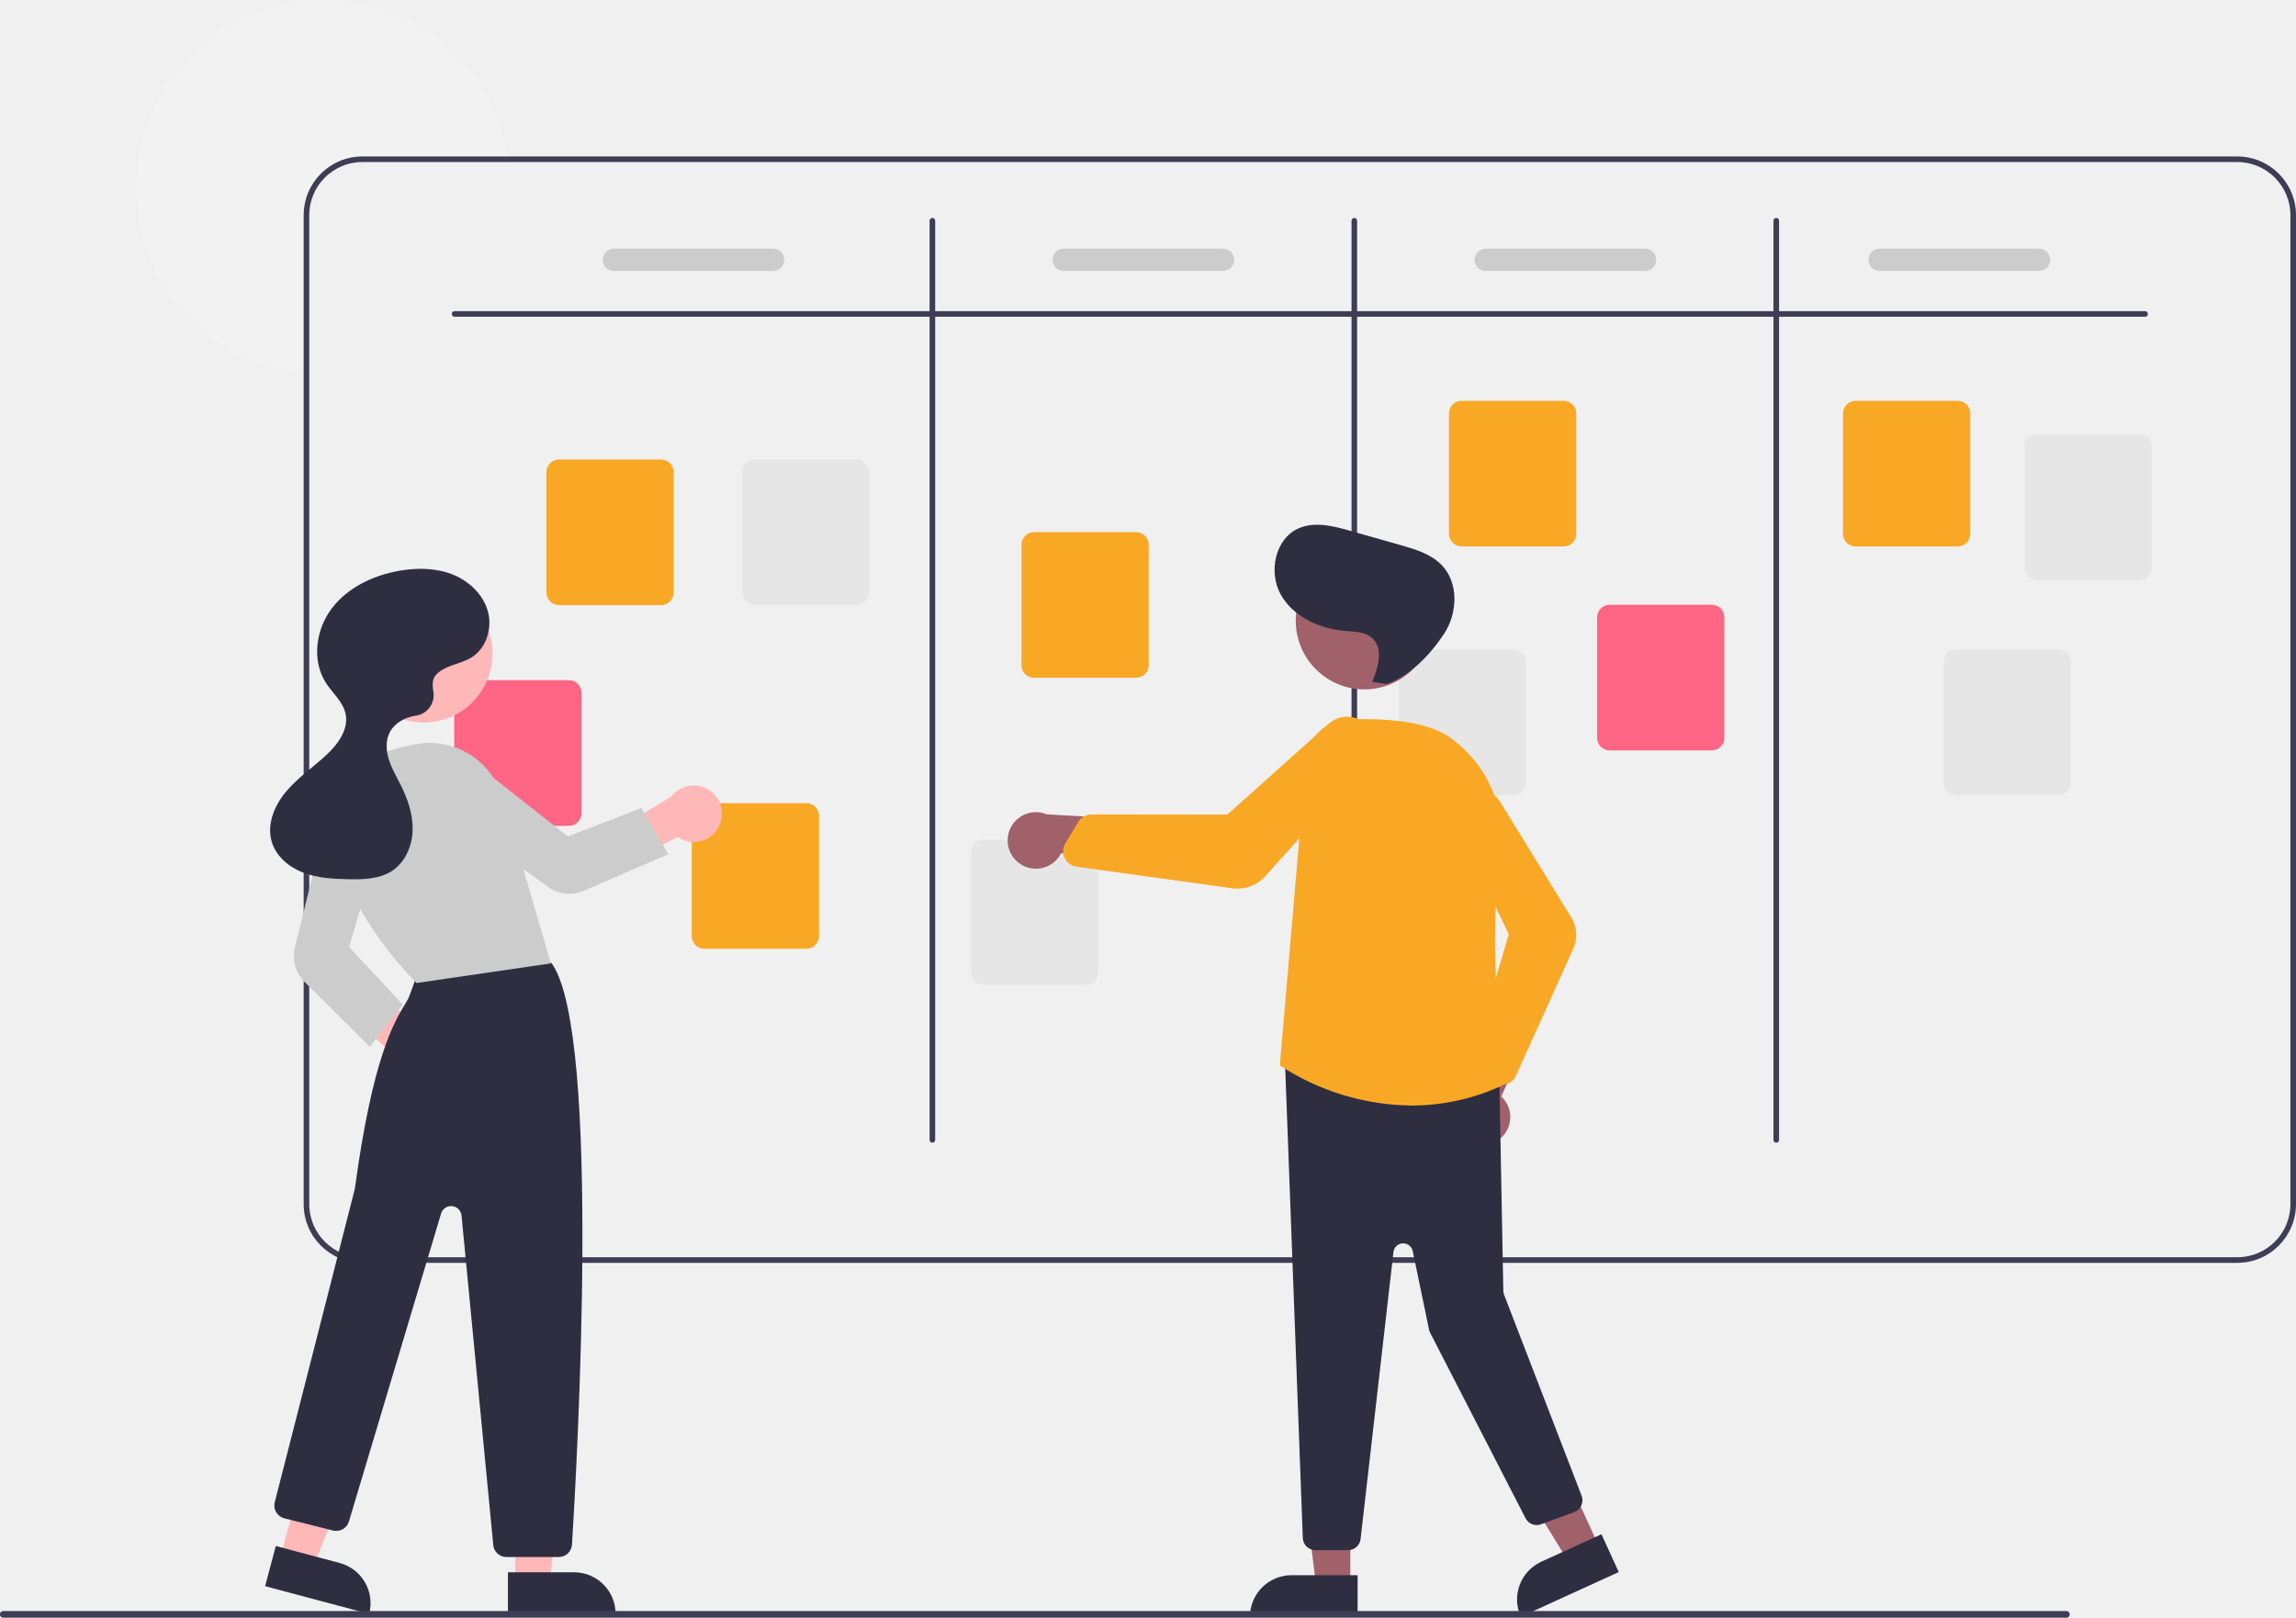
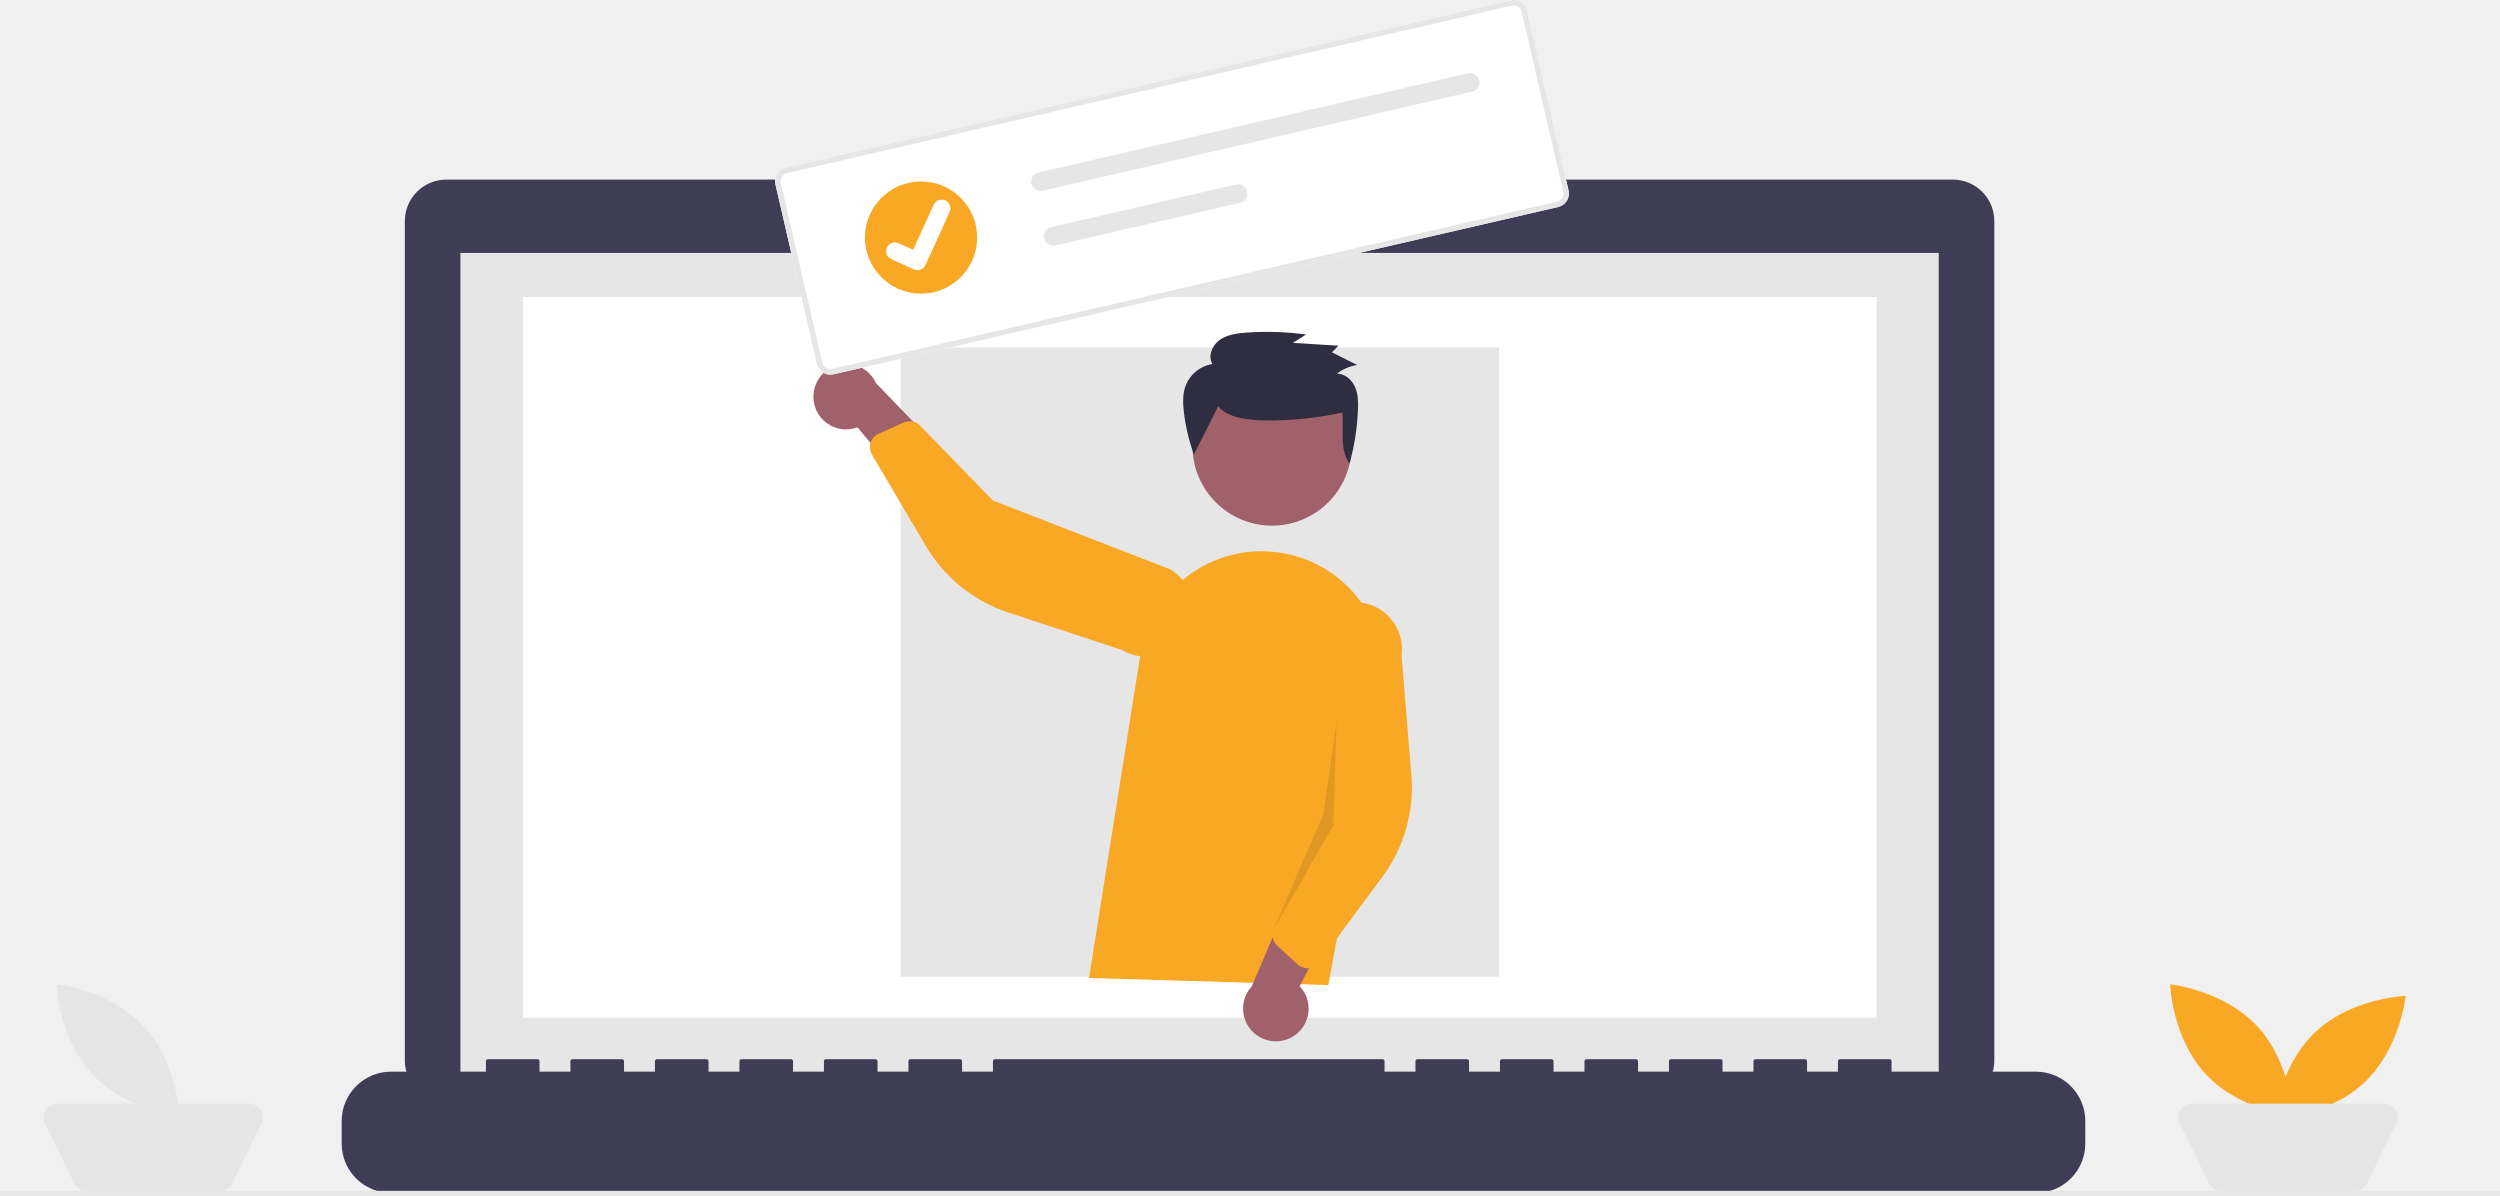
- <svg xmlns="http://www.w3.org/2000/svg" data-name="Layer 1" width="821.676" height="579.01" viewBox="0 0 821.676 579.01">
-   <path d="M371.238,218.495h-52.4a19.017,19.017,0,0,0-19,19v56.81c-.67-.04-1.34-.1-2-.18a66.999,66.999,0,1,1,73.1-77.63C371.048,217.155,371.148,217.825,371.238,218.495Z" transform="translate(-189.1619 -160.4952)" fill="#f2f2f2" />
-   <path d="M989.838,216.495h-671a21.023,21.023,0,0,0-21,21v354a21.023,21.023,0,0,0,21,21h671a21.023,21.023,0,0,0,21-21v-354A21.023,21.023,0,0,0,989.838,216.495Zm19,375a19.017,19.017,0,0,1-19,19h-671a19.017,19.017,0,0,1-19-19v-354a19.017,19.017,0,0,1,19-19h671a19.017,19.017,0,0,1,19,19Z" transform="translate(-189.1619 -160.4952)" fill="#3f3d56" />
-   <path d="M956.838,273.865h-605a1,1,0,0,1,0-2h605a1,1,0,0,1,0,2Z" transform="translate(-189.1619 -160.4952)" fill="#3f3d56" />
-   <path d="M522.838,569.495a1,1,0,0,1-1-1v-329a1,1,0,1,1,2,0v329A1,1,0,0,1,522.838,569.495Z" transform="translate(-189.1619 -160.4952)" fill="#3f3d56" />
-   <path d="M673.838,569.495a1,1,0,0,1-1-1v-329a1,1,0,1,1,2,0v329A1,1,0,0,1,673.838,569.495Z" transform="translate(-189.1619 -160.4952)" fill="#3f3d56" />
-   <path d="M824.838,569.495a1,1,0,0,1-1-1v-329a1,1,0,1,1,2,0v329A1,1,0,0,1,824.838,569.495Z" transform="translate(-189.1619 -160.4952)" fill="#3f3d56" />
-   <path d="M425.754,377.083h-36.54a4.505,4.505,0,0,1-4.5-4.5V329.463a4.505,4.505,0,0,1,4.5-4.5h36.54a4.505,4.505,0,0,1,4.5,4.5v43.12A4.505,4.505,0,0,1,425.754,377.083Z" transform="translate(-189.1619 -160.4952)" fill="#f9a826" />
-   <path d="M477.754,500.083h-36.54a4.505,4.505,0,0,1-4.5-4.5V452.463a4.505,4.505,0,0,1,4.5-4.5h36.54a4.505,4.505,0,0,1,4.5,4.5v43.12A4.505,4.505,0,0,1,477.754,500.083Z" transform="translate(-189.1619 -160.4952)" fill="#f9a826" />
-   <path d="M595.754,403.083h-36.54a4.505,4.505,0,0,1-4.5-4.5V355.463a4.505,4.505,0,0,1,4.5-4.5h36.54a4.505,4.505,0,0,1,4.5,4.5v43.12A4.505,4.505,0,0,1,595.754,403.083Z" transform="translate(-189.1619 -160.4952)" fill="#f9a826" />
-   <path d="M748.754,356.083h-36.54a4.505,4.505,0,0,1-4.5-4.5V308.463a4.505,4.505,0,0,1,4.5-4.5h36.54a4.505,4.505,0,0,1,4.5,4.5v43.12A4.505,4.505,0,0,1,748.754,356.083Z" transform="translate(-189.1619 -160.4952)" fill="#f9a826" />
-   <path d="M889.754,356.083h-36.54a4.505,4.505,0,0,1-4.5-4.5V308.463a4.505,4.505,0,0,1,4.5-4.5h36.54a4.505,4.505,0,0,1,4.5,4.5v43.12A4.505,4.505,0,0,1,889.754,356.083Z" transform="translate(-189.1619 -160.4952)" fill="#f9a826" />
-   <path d="M954.754,368.083h-36.54a4.505,4.505,0,0,1-4.5-4.5V320.463a4.505,4.505,0,0,1,4.5-4.5h36.54a4.505,4.505,0,0,1,4.5,4.5v43.12A4.505,4.505,0,0,1,954.754,368.083Z" transform="translate(-189.1619 -160.4952)" fill="#e6e6e6" />
-   <path d="M925.754,445.083h-36.54a4.505,4.505,0,0,1-4.5-4.5V397.463a4.505,4.505,0,0,1,4.5-4.5h36.54a4.505,4.505,0,0,1,4.5,4.5v43.12A4.505,4.505,0,0,1,925.754,445.083Z" transform="translate(-189.1619 -160.4952)" fill="#e6e6e6" />
-   <path d="M801.754,429.083h-36.54a4.505,4.505,0,0,1-4.5-4.5V381.463a4.505,4.505,0,0,1,4.5-4.5h36.54a4.505,4.505,0,0,1,4.5,4.5v43.12A4.505,4.505,0,0,1,801.754,429.083Z" transform="translate(-189.1619 -160.4952)" fill="#ff6584" />
-   <path d="M730.754,445.083h-36.54a4.505,4.505,0,0,1-4.5-4.5V397.463a4.505,4.505,0,0,1,4.5-4.5h36.54a4.505,4.505,0,0,1,4.5,4.5v43.12A4.505,4.505,0,0,1,730.754,445.083Z" transform="translate(-189.1619 -160.4952)" fill="#e6e6e6" />
-   <path d="M577.754,513.083h-36.54a4.505,4.505,0,0,1-4.5-4.5V465.463a4.505,4.505,0,0,1,4.5-4.5h36.54a4.505,4.505,0,0,1,4.5,4.5v43.12A4.505,4.505,0,0,1,577.754,513.083Z" transform="translate(-189.1619 -160.4952)" fill="#e6e6e6" />
-   <path d="M392.754,456.083h-36.54a4.505,4.505,0,0,1-4.5-4.5V408.463a4.505,4.505,0,0,1,4.5-4.5h36.54a4.505,4.505,0,0,1,4.5,4.5v43.12A4.505,4.505,0,0,1,392.754,456.083Z" transform="translate(-189.1619 -160.4952)" fill="#ff6584" />
-   <path d="M495.754,377.083h-36.54a4.505,4.505,0,0,1-4.5-4.5V329.463a4.505,4.505,0,0,1,4.5-4.5h36.54a4.505,4.505,0,0,1,4.5,4.5v43.12A4.505,4.505,0,0,1,495.754,377.083Z" transform="translate(-189.1619 -160.4952)" fill="#e6e6e6" />
-   <path d="M465.838,257.495h-57a4,4,0,0,1,0-8h57a4,4,0,0,1,0,8Z" transform="translate(-189.1619 -160.4952)" fill="#ccc" />
-   <path d="M626.838,257.495h-57a4,4,0,0,1,0-8h57a4,4,0,0,1,0,8Z" transform="translate(-189.1619 -160.4952)" fill="#ccc" />
-   <path d="M777.838,257.495h-57a4,4,0,0,1,0-8h57a4,4,0,0,1,0,8Z" transform="translate(-189.1619 -160.4952)" fill="#ccc" />
-   <path d="M918.838,257.495h-57a4,4,0,0,1,0-8h57a4,4,0,0,1,0,8Z" transform="translate(-189.1619 -160.4952)" fill="#ccc" />
-   <path d="M338.171,550.387A10.056,10.056,0,0,1,329.471,537.656L303.838,513.795l13.553-3.438,25.206,20.444a10.11,10.11,0,0,1-4.426,19.586Z" transform="translate(-189.1619 -160.4952)" fill="#ffb8b8" />
-   <polygon points="184.404 566.253 196.664 566.253 202.496 518.965 184.402 518.965 184.404 566.253" fill="#ffb8b8" />
-   <path d="M370.939,723.245h38.531a0,0,0,0,1,0,0v14.887a0,0,0,0,1,0,0H385.826a14.887,14.887,0,0,1-14.887-14.887v0A0,0,0,0,1,370.939,723.245Z" transform="translate(591.28 1300.863) rotate(179.9974)" fill="#2f2e41" />
-   <polygon points="100.345 557.401 112.193 560.555 129.994 516.359 112.509 511.705 100.345 557.401" fill="#ffb8b8" />
-   <path d="M285.307,718.541h38.531a0,0,0,0,1,0,0v14.887a0,0,0,0,1,0,0H300.194a14.887,14.887,0,0,1-14.887-14.887v0A0,0,0,0,1,285.307,718.541Z" transform="matrix(-0.96635, -0.25722, 0.25722, -0.96635, 222.9961, 1345.388)" fill="#2f2e41" />
-   <path d="M389.123,717.795H370.416a4.73,4.73,0,0,1-4.726-4.293L354.333,595.57a3.748,3.748,0,0,0-7.321-.715L314.039,705.055a4.742,4.742,0,0,1-5.7,3.246l-17.403-4.352a4.747,4.747,0,0,1-3.447-5.787c.284-1.11,28.411-111.028,28.656-112.158,6.373-46.968,13.997-59.554,18.093-66.314.339-.56.651-1.074.931-1.561.351-.608,2.512-6.645,3.884-10.564a4.79,4.79,0,0,1,2.435-2.978c17.211-8.802,37.347-2.709,43.109-.632a4.682,4.682,0,0,1,2.338,1.815c17.285,26.071,8.802,177.491,6.926,207.581A4.751,4.751,0,0,1,389.123,717.795Z" transform="translate(-189.1619 -160.4952)" fill="#2f2e41" />
-   <circle cx="151.684" cy="234.024" r="24.561" fill="#ffb8b8" />
-   <path d="M338.244,512.333l-.177-.171c-.331-.32-33.056-32.38-28.821-62.024,1.811-12.68,12.07-20.781,29.668-23.431a27.135,27.135,0,0,1,30,19.121l17.4,59.484Z" transform="translate(-189.1619 -160.4952)" fill="#ccc" />
-   <path d="M321.495,535.136l-23.318-23.171a13.137,13.137,0,0,1-3.48-12.392l11.289-45.919A10.354,10.354,0,0,1,319.165,446.254a10.411,10.411,0,0,1,6.809,12.794L314.09,499.444l19.218,20.637Z" transform="translate(-189.1619 -160.4952)" fill="#ccc" />
-   <path d="M446.566,456.058a10.056,10.056,0,0,1-14.884,4.029L400.553,476.221l1.376-13.706,27.597-17.079a10.11,10.11,0,0,1,17.04,10.621Z" transform="translate(-189.1619 -160.4952)" fill="#ffb8b8" />
-   <path d="M428.283,466.26l-30.346,13.114a12.809,12.809,0,0,1-12.477-1.338l-38.589-27.649A10.355,10.355,0,0,1,344.897,435.4a10.41,10.41,0,0,1,14.409-1.568l33.088,26.042,26.3-10.175Z" transform="translate(-189.1619 -160.4952)" fill="#ccc" />
-   <path d="M344.918,402.39c3.03-3.796,8.691-4.001,12.853-6.505,5.452-3.28,7.706-10.611,5.949-16.726s-6.938-10.881-12.878-13.16-12.549-2.307-18.816-1.206c-9.33,1.64-18.516,5.995-24.207,13.569s-7.139,18.666-1.981,26.612c2.37,3.652,6.029,6.667,6.975,10.917,1.242,5.58-2.671,10.961-6.864,14.846-4.777,4.426-10.257,8.133-14.442,13.123s-6.976,11.806-5.066,18.032c1.6,5.216,6.256,9.059,11.361,10.984s10.666,2.203,16.121,2.309c5.297.104,10.924-.025,15.386-2.881,4.777-3.058,7.328-8.858,7.516-14.527s-1.706-11.223-4.245-16.294c-1.513-3.023-3.273-5.953-4.278-9.18s-1.18-6.89.431-9.863c1.693-3.125,5.117-5.009,8.604-5.694.181-.036.373-.067.573-.096a7.398,7.398,0,0,0,6.333-8.628C343.847,405.808,343.881,403.689,344.918,402.39Z" transform="translate(-189.1619 -160.4952)" fill="#2f2e41" />
-   <polygon points="483.229 567.3 470.969 567.3 465.137 520.012 483.231 520.013 483.229 567.3" fill="#a0616a" />
-   <path d="M462.212,563.797h23.644a0,0,0,0,1,0,0v14.887a0,0,0,0,1,0,0H447.325a0,0,0,0,1,0,0v0A14.887,14.887,0,0,1,462.212,563.797Z" fill="#2f2e41" />
-   <polygon points="572.184 553.413 561.033 558.506 536.079 517.917 552.538 510.399 572.184 553.413" fill="#a0616a" />
-   <path d="M743.47,716.962h23.644a0,0,0,0,1,0,0v14.887a0,0,0,0,1,0,0H728.583a0,0,0,0,1,0,0v0A14.887,14.887,0,0,1,743.47,716.962Z" transform="translate(-422.5278 215.6884) rotate(-24.54855)" fill="#2f2e41" />
-   <path d="M725.643,568.352a10.056,10.056,0,0,0,.801-15.399l14.412-32.7-18.309,3.103-10.879,30.577a10.11,10.11,0,0,0,13.975,14.419Z" transform="translate(-189.1619 -160.4952)" fill="#a0616a" />
-   <path d="M671.609,715.327H659.897a4.517,4.517,0,0,1-4.488-4.174l-6.387-170.559a4.5,4.5,0,0,1,4.925-4.805l67.735,7.193a4.501,4.501,0,0,1,4.062,4.394l1.419,75.235a3.492,3.492,0,0,0,.234,1.193l27.785,72.053a4.499,4.499,0,0,1-2.643,5.841l-11.868,4.373a4.501,4.501,0,0,1-5.557-2.164l-34.133-66.369a4.475,4.475,0,0,1-.404-1.143l-5.831-28.094a3.5,3.5,0,0,0-6.904.312L676.08,711.338A4.499,4.499,0,0,1,671.609,715.327Z" transform="translate(-189.1619 -160.4952)" fill="#2f2e41" />
-   <circle cx="488.279" cy="222.178" r="24.561" fill="#a0616a" />
-   <path d="M694.285,556.19a87.664,87.664,0,0,1-46.873-14.198l-.239-.165.025-.29,9.395-109.416a15.421,15.421,0,0,1,14.599-14.062c12.176-.56,28.531.146,37.286,6.667,13.231,9.854,19.608,24.694,17.496,40.712-4.38,33.219.582,78.029,1.162,83.029l.042.36-.33.151A77.266,77.266,0,0,1,694.285,556.19Z" transform="translate(-189.1619 -160.4952)" fill="#f9a826" />
-   <path d="M727.022,548.653a5.007,5.007,0,0,1-3.681-1.622l-5.373-5.861a5.026,5.026,0,0,1-1.109-4.795l12.251-41.464-18.64-39.144a8.832,8.832,0,0,1-.604-5.879,8.809,8.809,0,0,1,16.313-2.084l25.295,41.042a11.951,11.951,0,0,1,.72,11.198l-20.61,45.665a4.988,4.988,0,0,1-3.766,2.88A5.054,5.054,0,0,1,727.022,548.653Z" transform="translate(-189.1619 -160.4952)" fill="#f9a826" />
-   <path d="M553.9,469.448a10.056,10.056,0,0,0,14.999-3.578l35.438,4.596L596.192,453.778l-32.404-1.806a10.11,10.11,0,0,0-9.888,17.476Z" transform="translate(-189.1619 -160.4952)" fill="#a0616a" />
-   <path d="M632.011,478.562a13.425,13.425,0,0,1-1.845-.127l-55.751-7.732a5.541,5.541,0,0,1-4.251-3.111,5.657,5.657,0,0,1-.318-.829h-0a5.564,5.564,0,0,1,.575-4.432l4.614-7.649a5.584,5.584,0,0,1,4.756-2.686h.008l48.596.056,36.294-32.517a9.868,9.868,0,0,1,6.107-2.5,9.835,9.835,0,0,1,7.373,16.815L641.953,474.128A13.364,13.364,0,0,1,632.011,478.562Z" transform="translate(-189.1619 -160.4952)" fill="#f9a826" />
-   <path d="M680.234,404.523c2.244-5.195,4.144-12.113-.161-15.785-2.497-2.13-6.094-2.135-9.365-2.4-9.217-.747-18.706-4.988-23.211-13.064s-1.989-20.084,6.51-23.728c5.729-2.456,12.297-.783,18.294.918l18.006,5.106c5.35,1.517,10.967,3.19,14.819,7.201,6.143,6.397,5.684,17.212.805,24.618s-12.226,15.131-20.638,17.943Z" transform="translate(-189.1619 -160.4952)" fill="#2f2e41" />
-   <path d="M928.647,739.505h-738.294a1.191,1.191,0,1,1,0-2.381h738.294a1.191,1.191,0,1,1,0,2.381Z" transform="translate(-189.1619 -160.4952)" fill="#3f3d56" />
+ <svg xmlns="http://www.w3.org/2000/svg" data-name="Layer 1" width="1061" height="507.397" viewBox="0 0 1061 507.397">
+   <path id="f8c762bc-b7e7-4c8e-b73e-f411c620c2bd-331" data-name="Path 765" d="M898.293,272.533H638.123v-5.362H520.152v5.362H258.91a17.6,17.6,0,0,0-17.6,17.6h0v356.25a17.6,17.6,0,0,0,17.6,17.6H898.293a17.6,17.6,0,0,0,17.6-17.6v-356.252A17.6,17.6,0,0,0,898.293,272.533Z" transform="translate(-69.5 -196.3014)" fill="#3f3d56" />
+   <rect id="febd0196-f53d-4e2b-8506-d3dc9ab4b723" data-name="Rectangle 125" x="195.406" y="107.332" width="627.391" height="353.913" fill="#e6e6e6" />
+   <rect id="a687e43e-dc25-402c-aff7-aaf80cd82cec" data-name="Rectangle 130" x="222.013" y="126.048" width="574.391" height="305.913" fill="#fff" />
+   <circle id="fb392c0f-c18b-4dca-9f8d-a13ba02e8cd8" data-name="Ellipse 120" cx="508.565" cy="91.246" r="6.435" fill="#f9a826" />
+   <path id="a3b325e1-b438-4eea-a78d-99975bd1014d-332" data-name="Path 766" d="M933.507,651.112H872.278v-4.412a.875.875,0,0,0-.875-.875H850.41a.875.875,0,0,0-.875.875h0v4.412h-13.12v-4.412a.875.875,0,0,0-.875-.875H814.547a.875.875,0,0,0-.875.875h0v4.412h-13.12v-4.412a.875.875,0,0,0-.875-.875H778.684a.875.875,0,0,0-.875.875h0v4.412h-13.12v-4.412a.875.875,0,0,0-.875-.875H742.822a.875.875,0,0,0-.875.875h0v4.412H728.826v-4.412a.875.875,0,0,0-.875-.875H706.959a.875.875,0,0,0-.875.875h0v4.412H692.963v-4.412a.875.875,0,0,0-.875-.875H671.1a.875.875,0,0,0-.875.875h0v4.412H657.1v-4.412a.875.875,0,0,0-.875-.875H491.781a.875.875,0,0,0-.875.875h0v4.412h-13.12v-4.412a.875.875,0,0,0-.875-.875H455.918a.875.875,0,0,0-.875.875h0v4.412h-13.12v-4.412a.875.875,0,0,0-.875-.875H420.056a.875.875,0,0,0-.875.875h0v4.412H406.06v-4.412a.875.875,0,0,0-.875-.875H384.193a.875.875,0,0,0-.875.875h0v4.412H370.2v-4.412a.875.875,0,0,0-.875-.875H348.33a.875.875,0,0,0-.875.875h0v4.412h-13.12v-4.412a.875.875,0,0,0-.875-.875H312.467a.875.875,0,0,0-.875.875h0v4.412h-13.12v-4.412a.875.875,0,0,0-.875-.875H276.6a.875.875,0,0,0-.875.875h0v4.412H235.493a20.993,20.993,0,0,0-20.993,20.993v9.492a20.993,20.993,0,0,0,20.993,20.993H933.507a20.993,20.993,0,0,0,20.993-20.992v-9.492a20.993,20.993,0,0,0-20.993-20.993Z" transform="translate(-69.5 -196.3014)" fill="#3f3d56" />
+   <rect id="e8772b6c-5a9b-4fa1-81c9-662ac65893c6" data-name="Rectangle 126" x="382.209" y="147.504" width="254" height="267" fill="#e6e6e6" />
+   <rect id="a87049f2-d9c9-408d-98dd-ac42069ee321" data-name="Rectangle 128" y="505.397" width="1061" height="2" fill="#e6e6e6" />
+   <path id="b307d008-1640-4a06-af2e-4466e39d32c3-333" data-name="Path 776" d="M1027.457,631.834c14.376,15.426,15.119,38.1,15.119,38.1s-22.565-2.338-36.941-17.764-15.119-38.1-15.119-38.1S1013.081,616.408,1027.457,631.834Z" transform="translate(-69.5 -196.3014)" fill="#f9a826" />
+   <path id="e6bb151c-e5ac-48bf-b05a-35e8b71544cc-334" data-name="Path 777" d="M1072.714,655.913c-15.426,14.376-38.1,15.119-38.1,15.119s2.338-22.565,17.764-36.941,38.1-15.119,38.1-15.119S1088.141,641.537,1072.714,655.913Z" transform="translate(-69.5 -196.3014)" fill="#f9a826" />
+   <path id="e2659c84-c871-46e0-a841-faed920e56d0-335" data-name="Path 778" d="M1068.88,701.698h-56.739a5.8,5.8,0,0,1-5.219-3.265l-12.353-25.393a5.8,5.8,0,0,1,5.219-8.342h81.446a5.8,5.8,0,0,1,5.219,8.342l-12.353,25.394a5.8,5.8,0,0,1-5.219,3.265Z" transform="translate(-69.5 -196.3014)" fill="#e5e5e5" />
+   <path id="b4ca1fea-0850-4eee-815e-097d11075e0d-336" data-name="Path 779" d="M130.457,631.834c14.376,15.426,15.119,38.1,15.119,38.1s-22.565-2.338-36.941-17.764-15.119-38.1-15.119-38.1S116.081,616.408,130.457,631.834Z" transform="translate(-69.5 -196.3014)" fill="#e5e5e5" />
+   <path id="f6595469-42b3-4592-aaf8-acdcc6d1b7a1-337" data-name="Path 780" d="M162.88,701.698H106.141a5.8,5.8,0,0,1-5.219-3.265l-12.353-25.393a5.8,5.8,0,0,1,5.219-8.342h81.446a5.8,5.8,0,0,1,5.219,8.342L168.1,698.434a5.8,5.8,0,0,1-5.219,3.265Z" transform="translate(-69.5 -196.3014)" fill="#e5e5e5" />
+   <circle id="b9fa2d1d-eaff-4f39-9574-6fdb852a47dd" data-name="Ellipse 127" cx="539.856" cy="189.33" r="33.757" fill="#a0616a" />
+   <path id="a3ede095-a03b-477f-a348-b0bb518c525f-338" data-name="Path 803" d="M531.686,611.356l21.8-137.237a52.032,52.032,0,0,1,65.979-41.781h0a51.875,51.875,0,0,1,36.561,59.46l-22.8,122.559Z" transform="translate(-69.5 -196.3014)" fill="#f9a826" />
+   <path id="a14f3686-8e71-4892-a260-94847064fbe5-339" data-name="Path 804" d="M618.676,635.911a13.821,13.821,0,0,0,2.4-21.056l22.535-43.639-25.378,2.708-17.509,41.026a13.9,13.9,0,0,0,17.951,20.962Z" transform="translate(-69.5 -196.3014)" fill="#a0616a" />
+   <path id="aefe090c-eadc-4acf-b060-d0ae14889076-340" data-name="Path 805" d="M623.502,607.158a6.193,6.193,0,0,1-3.335-1.582l-8.622-7.967a6.205,6.205,0,0,1-1.5-6.946l17.232-40.845-2.445-80.705a19.924,19.924,0,1,1,39.483,5.386h0l4.18,50.733a63.737,63.737,0,0,1-12.284,43.152l-26.873,36.329a6.191,6.191,0,0,1-4.391,2.479A6.121,6.121,0,0,1,623.502,607.158Z" transform="translate(-69.5 -196.3014)" fill="#f9a826" />
+   <path id="b24d83c7-6fd4-4d89-b0e2-e143511102b2-341" data-name="Path 806" d="M414.959,367.24a13.821,13.821,0,0,0,18.453,10.421l31.4,37.766,7.4-24.426-30.952-32.119a13.9,13.9,0,0,0-26.3,8.358Z" transform="translate(-69.5 -196.3014)" fill="#a0616a" />
+   <path id="a479cb15-9c48-424e-90d4-4868fd6ffd90-342" data-name="Path 807" d="M439.556,382.894a6.194,6.194,0,0,1,2.757-2.454l10.7-4.833a6.205,6.205,0,0,1,6.982,1.327l30.894,31.793,75.272,29.215a19.924,19.924,0,1,1-20.354,34.258h0l-48.347-15.932a63.737,63.737,0,0,1-34.948-28.137l-22.976-38.91a6.192,6.192,0,0,1-.571-5.01,6.126,6.126,0,0,1,.594-1.316Z" transform="translate(-69.5 -196.3014)" fill="#f9a826" />
+   <path id="fbb91ec3-afe3-4815-be57-4aca5997223d-343" data-name="Path 808" d="M636.737,502.685l-1.374,43.981-25.319,44,21.141-49.03Z" transform="translate(-69.5 -196.3014)" opacity="0.1" style="isolation:isolate" />
+   <path id="b3c0f84b-28f9-45ec-afed-9c3bdf0aec76-344" data-name="Path 696" d="M586.495,368.712c3.482,4.121,9.374,5.283,14.81,5.76,11.039.968,27.091-.6,37.879-3.093.77,7.463-1.329,15.509,3.066,21.648a100.499,100.499,0,0,0,3.571-22.783c.133-3.3.081-6.724-1.262-9.758s-4.272-5.609-7.645-5.636a19.161,19.161,0,0,1,8.547-3.654l-10.68-5.367,2.743-2.816-19.336-1.183,5.6-3.558a121.439,121.439,0,0,0-25.441-.8c-3.94.29-8.06.845-11.252,3.128s-5.037,6.82-3.055,10.172a14.77,14.77,0,0,0-11.256,8.931c-1.423,3.608-1.293,7.616-.854,11.461a81.234,81.234,0,0,0,4.26,18.02" transform="translate(-69.5 -196.3014)" fill="#2f2e41" />
+   <path id="a138b9cb-cdfc-4f68-9e32-04b91bb430b4-345" data-name="Path 138" d="M730.805,284.145,423.207,355.16a5.853,5.853,0,0,1-7.011-4.381L398.58,274.477a5.853,5.853,0,0,1,4.381-7.011l307.598-71.015a5.853,5.853,0,0,1,7.011,4.381l17.616,76.302A5.853,5.853,0,0,1,730.805,284.145Z" transform="translate(-69.5 -196.3014)" fill="#fff" />
+   <path id="ae469d8c-20b4-445b-a76f-3c35ff3d2f47-346" data-name="Path 138" d="M730.805,284.145,423.207,355.16a5.853,5.853,0,0,1-7.011-4.381L398.58,274.477a5.853,5.853,0,0,1,4.381-7.011l307.598-71.015a5.853,5.853,0,0,1,7.011,4.381l17.616,76.302A5.853,5.853,0,0,1,730.805,284.145ZM403.487,269.745a3.512,3.512,0,0,0-2.629,4.207l17.616,76.302a3.511,3.511,0,0,0,4.207,2.629L730.279,281.868a3.511,3.511,0,0,0,2.629-4.207l-17.616-76.303a3.511,3.511,0,0,0-4.207-2.629Z" transform="translate(-69.5 -196.3014)" fill="#e6e6e6" />
+   <path id="b1e356c5-36d3-4e1f-8361-52645d018384-347" data-name="Path 139" d="M510.221,269.509a3.969,3.969,0,1,0,1.772,7.738l.013-.003,182.312-42.09a3.969,3.969,0,0,0-1.786-7.735Z" transform="translate(-69.5 -196.3014)" fill="#e6e6e6" />
+   <path id="f47b3ab2-4a63-40b6-b578-ee0e1882dc1b-348" data-name="Path 140" d="M515.578,292.713a3.969,3.969,0,1,0,1.772,7.738l.013-.003,78.449-18.111a3.969,3.969,0,0,0-1.772-7.738l-.013.003Z" transform="translate(-69.5 -196.3014)" fill="#e6e6e6" />
+   <g id="ebccd953-b296-4a3a-b6cb-ab9b47d83c6a" data-name="Group 45">
+     <circle id="f502afc0-c552-46f8-b839-9472032a2f9d" data-name="Ellipse 18" cx="390.881" cy="100.823" r="23.814" fill="#f9a826" />
+     <path id="e70683fc-6315-4eed-926a-207d48de8bbe-349" data-name="Path 395" d="M459.711,310.862a3.689,3.689,0,0,1-2.328-.22l-.046-.02-9.582-4.35a3.716,3.716,0,1,1,3.077-6.766l6.209,2.827,8.711-19.14a3.713,3.713,0,0,1,4.917-1.841h0l-.052.125.055-.126a3.717,3.717,0,0,1,1.84,4.918l-10.245,22.516a3.715,3.715,0,0,1-2.553,2.075Z" transform="translate(-69.5 -196.3014)" fill="#fff" />
+   </g>
</svg>
